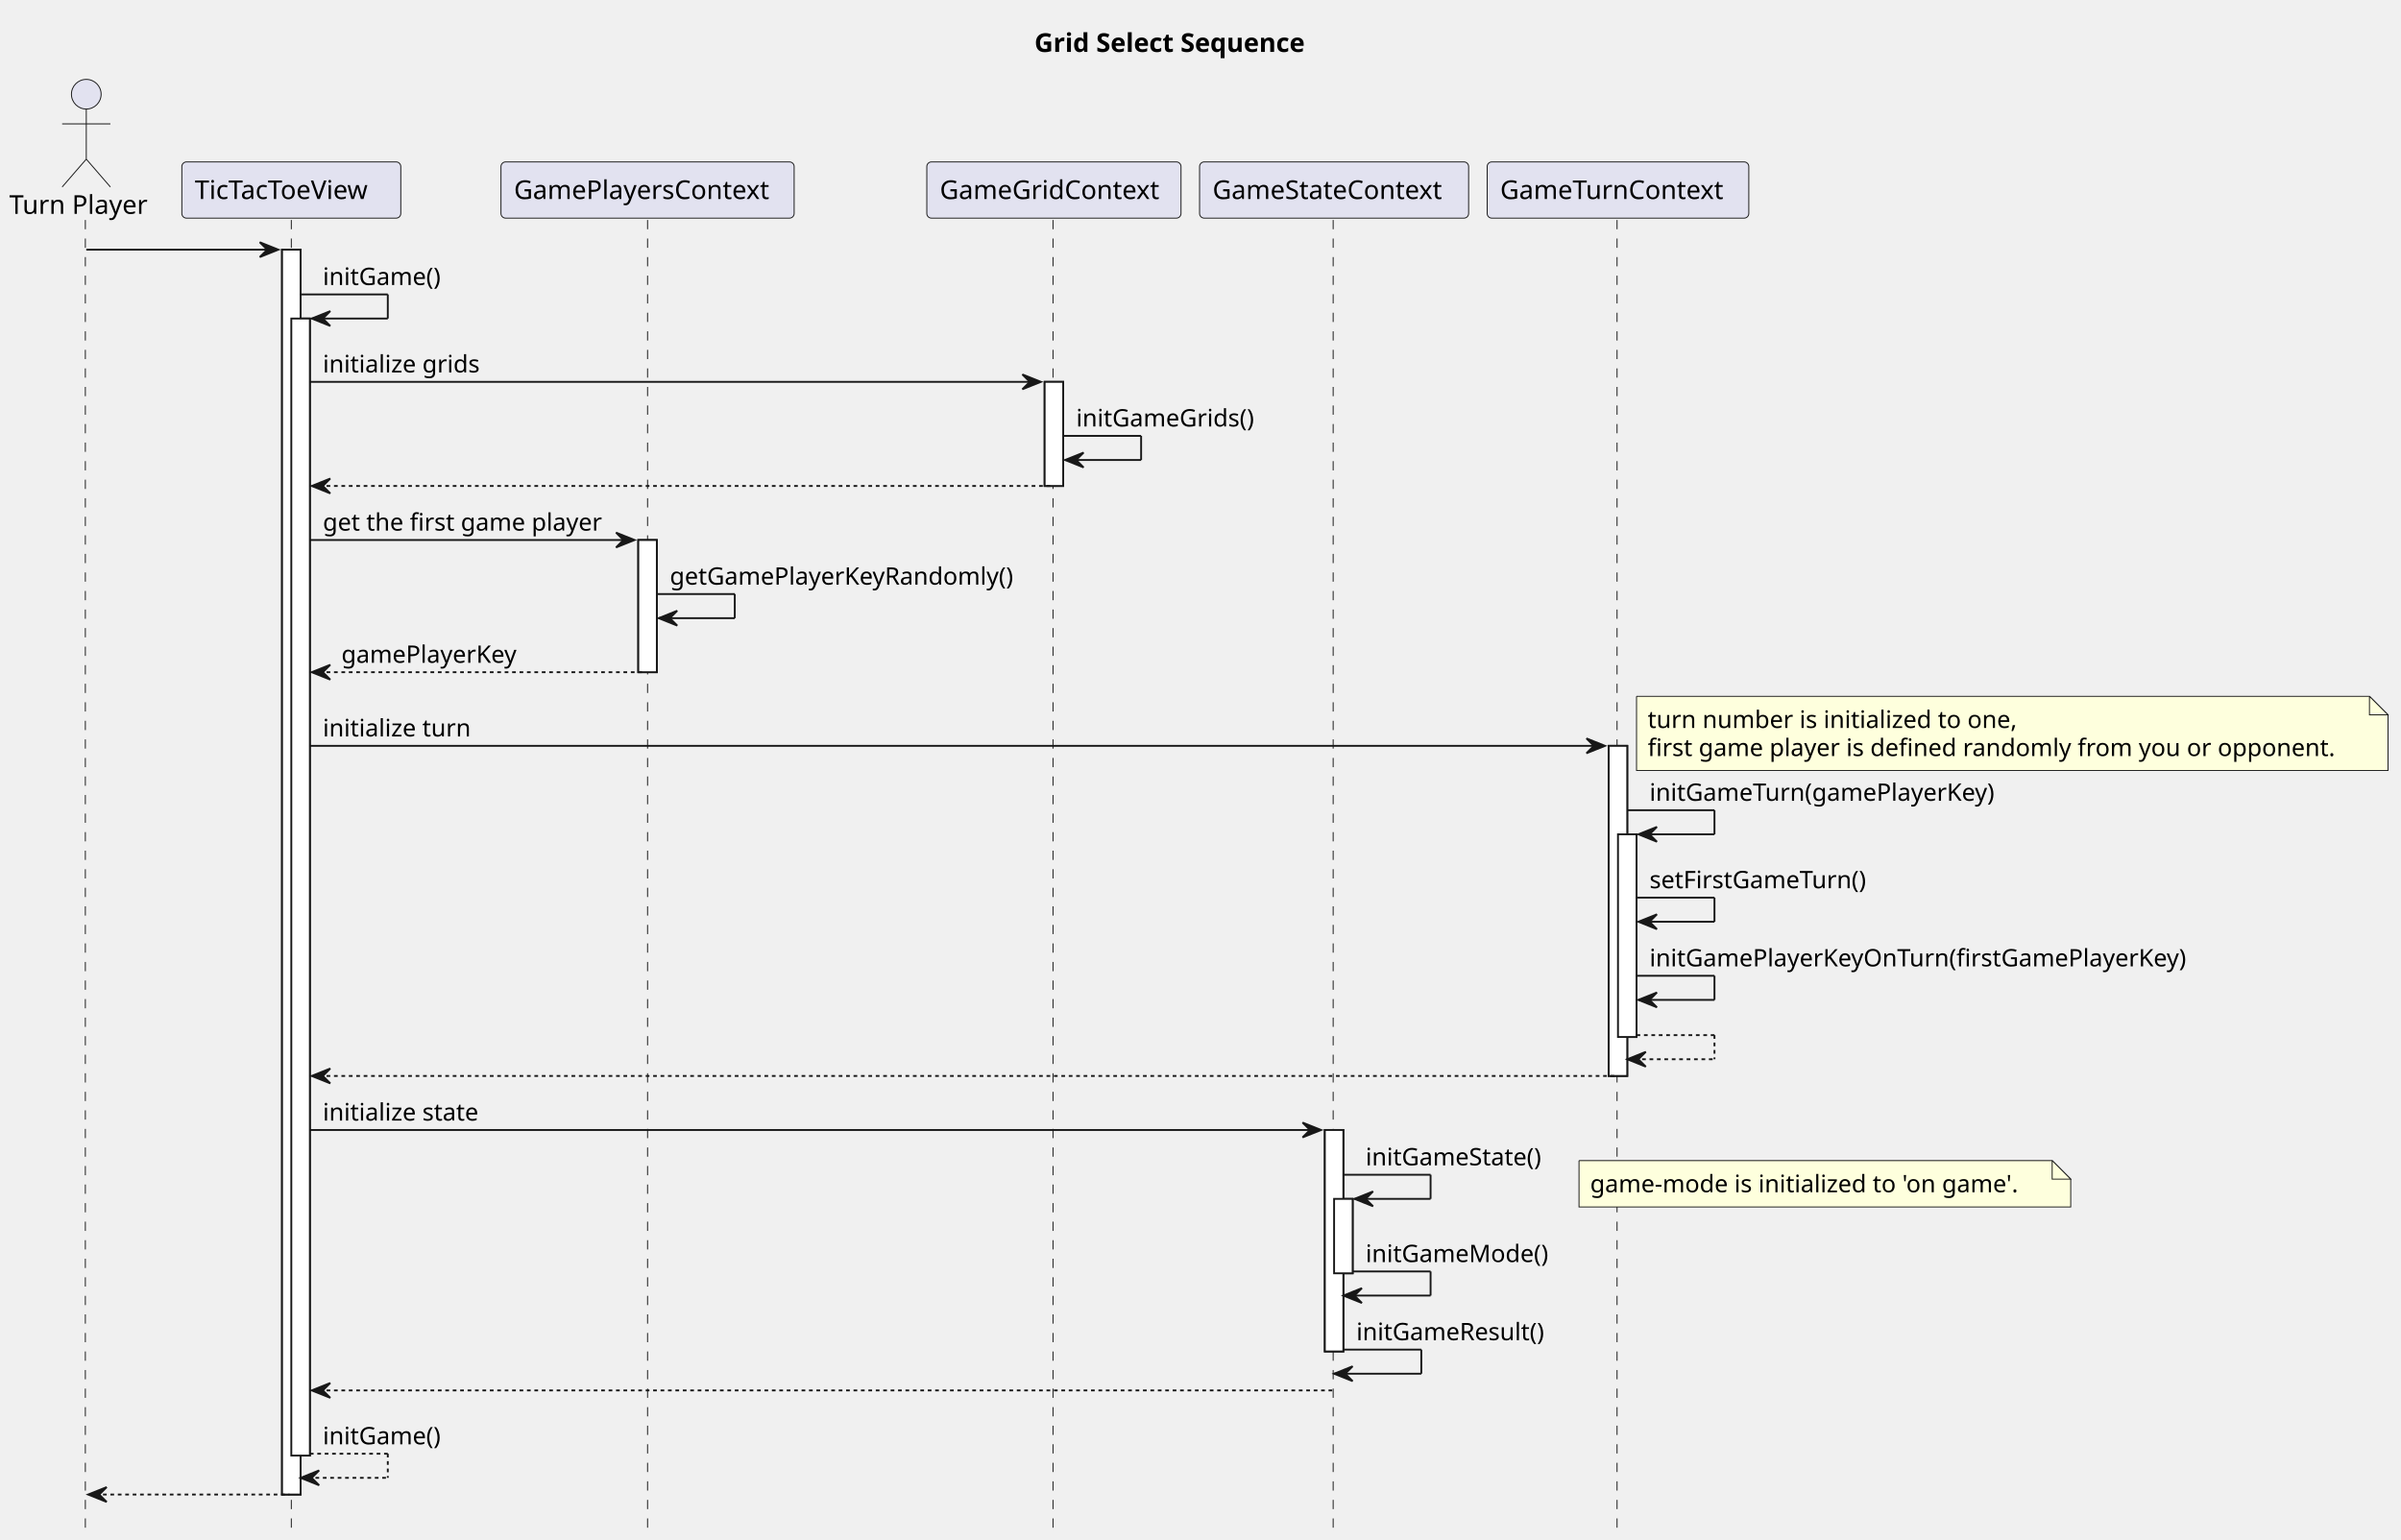
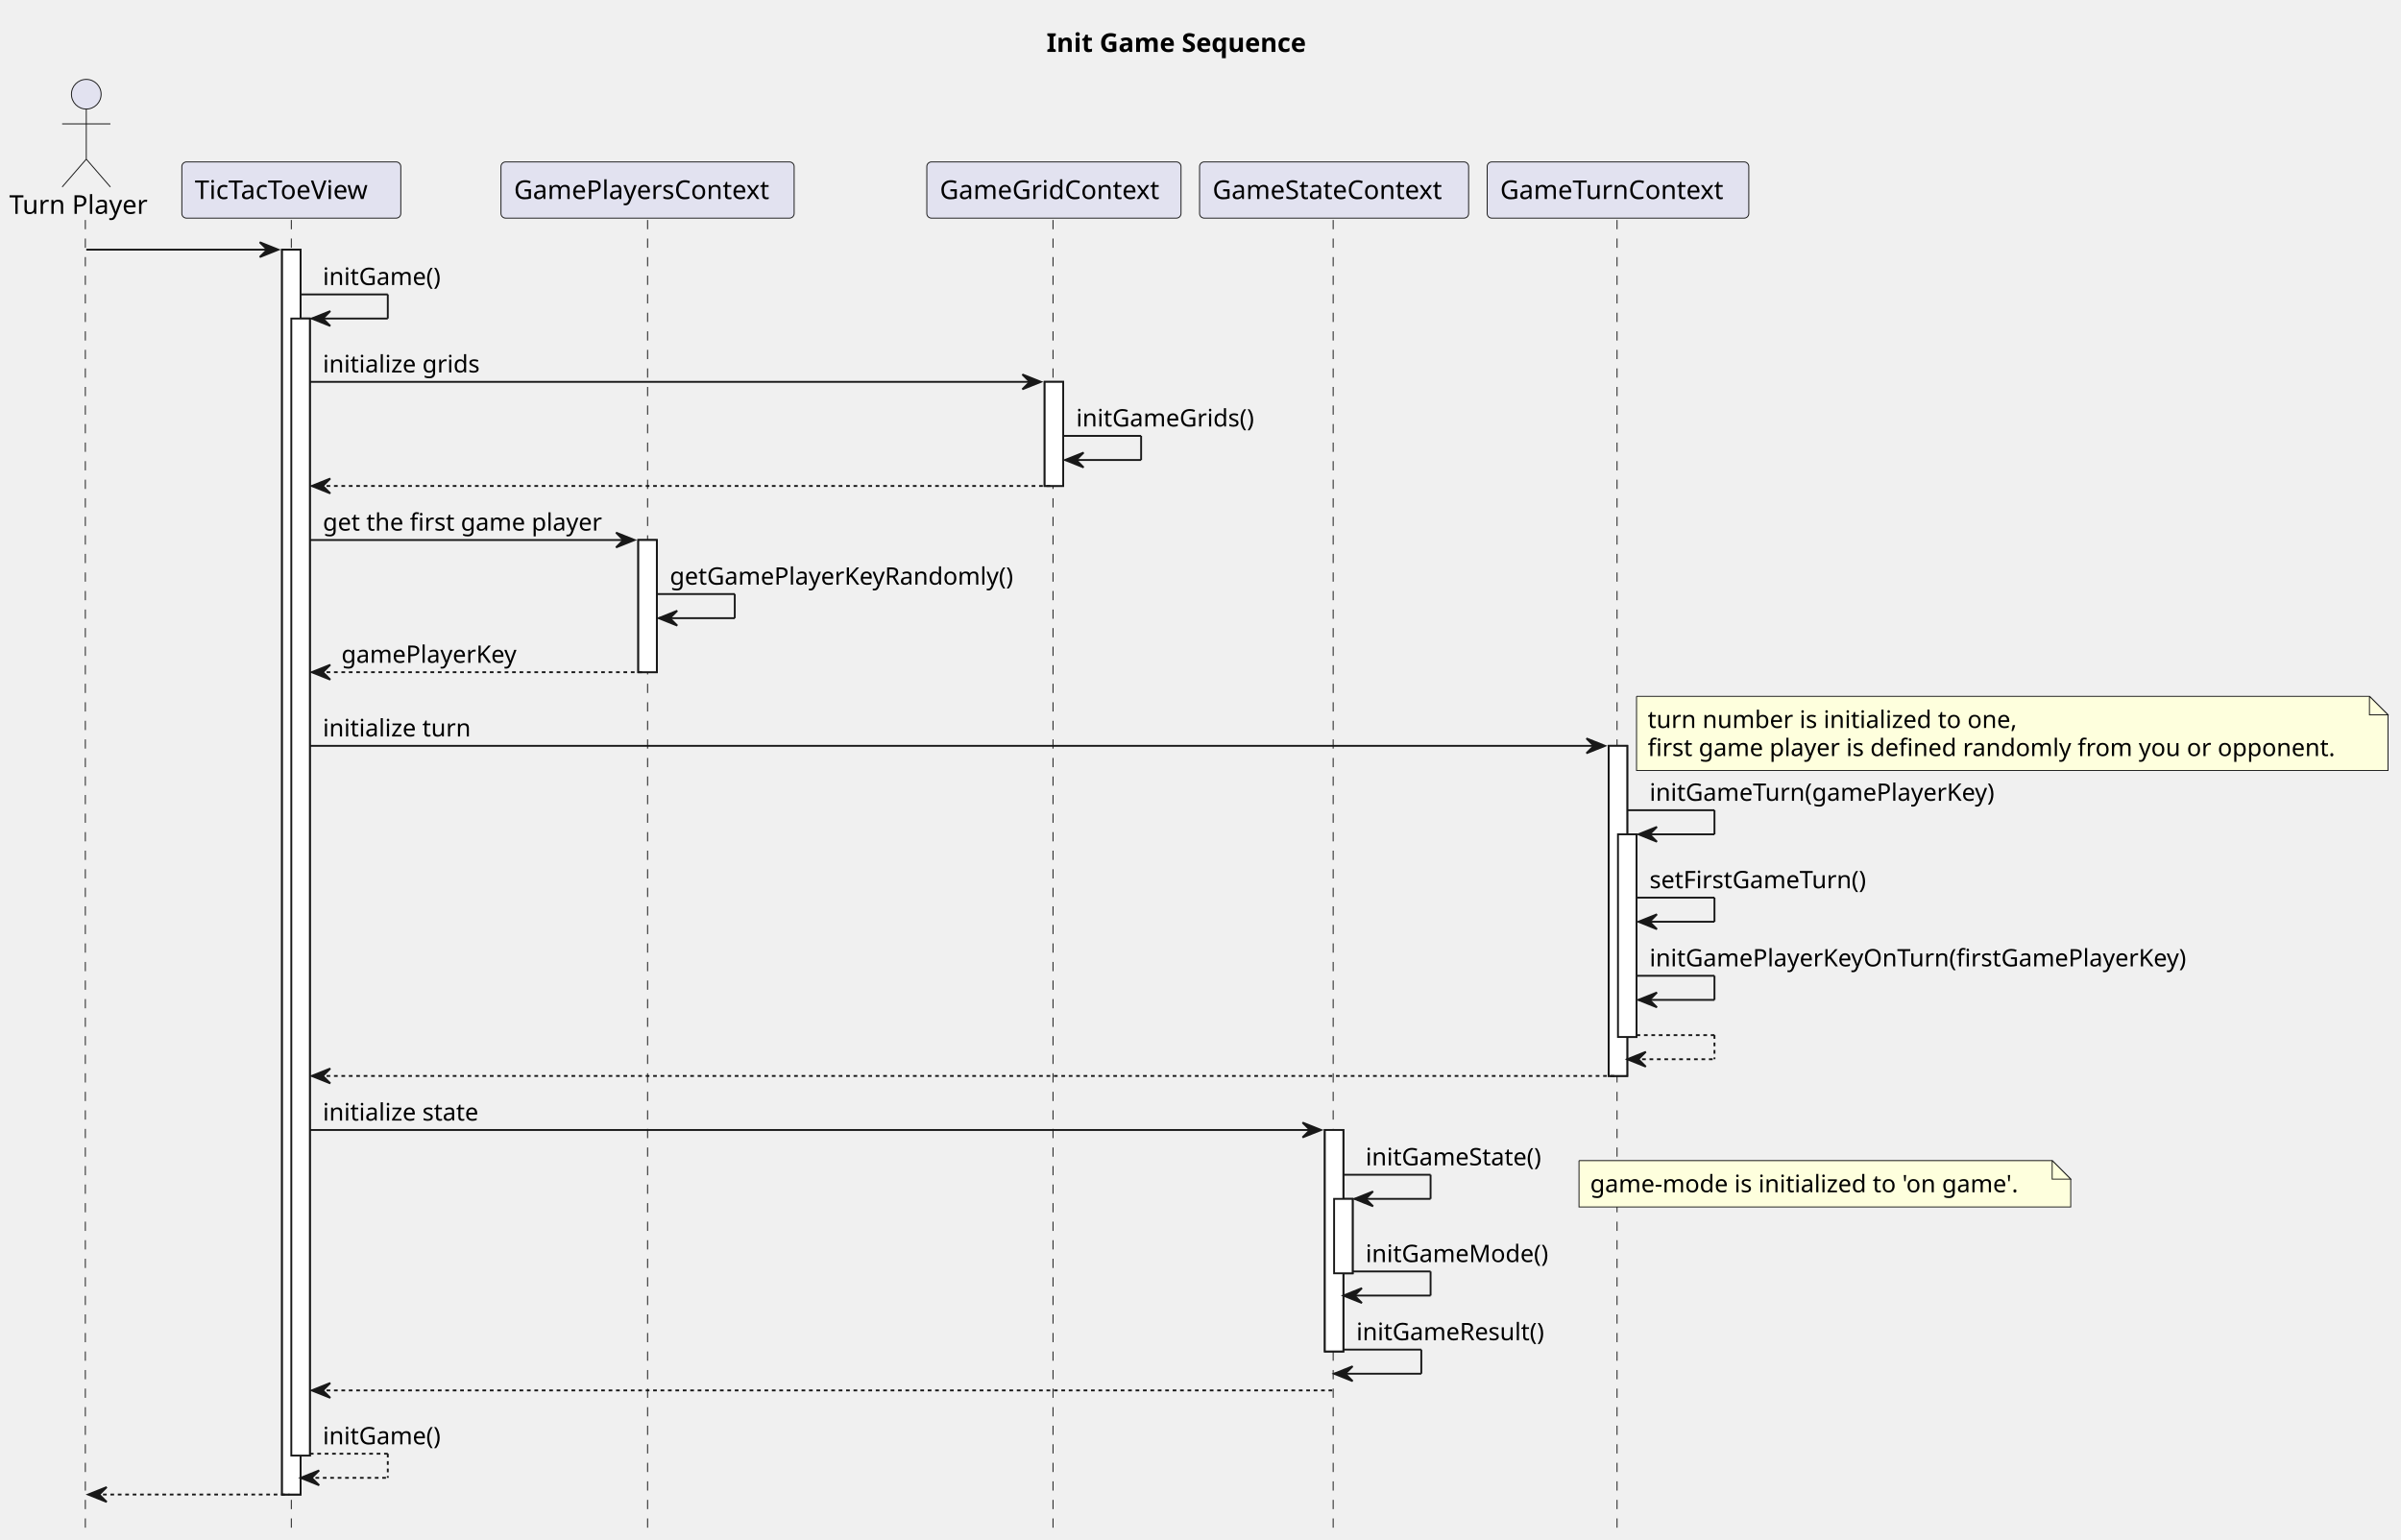
<svg xmlns="http://www.w3.org/2000/svg" contentStyleType="text/css" height="830px" preserveAspectRatio="none" style="width:1294px;height:830px;background:#FFFFFF;" version="1.1" viewBox="0 0 1294 830" width="1294px" zoomAndPan="magnify">
  <defs />
  <g>
-     <text fill="#000000" font-family="sans-serif" font-size="14" font-weight="bold" lengthAdjust="spacing" textLength="171" x="557.5" y="27.995">Grid Select Sequence</text>
+     <text fill="#000000" font-family="sans-serif" font-size="14" font-weight="bold" lengthAdjust="spacing" textLength="158" x="564" y="27.995">Init Game Sequence</text>
    <rect fill="#FFFFFF" height="671.125" style="stroke:#181818;stroke-width:1.0;" width="10" x="152" y="134.594" />
    <rect fill="#FFFFFF" height="612.992" style="stroke:#181818;stroke-width:1.0;" width="10" x="157" y="171.727" />
    <rect fill="#FFFFFF" height="71.266" style="stroke:#181818;stroke-width:1.0;" width="10" x="344" y="291.125" />
    <rect fill="#FFFFFF" height="56.133" style="stroke:#181818;stroke-width:1.0;" width="10" x="563" y="205.859" />
    <rect fill="#FFFFFF" height="119.398" style="stroke:#181818;stroke-width:1.0;" width="10" x="714" y="609.188" />
    <rect fill="#FFFFFF" height="40.133" style="stroke:#181818;stroke-width:1.0;" width="10" x="719" y="646.32" />
    <rect fill="#FFFFFF" height="177.965" style="stroke:#181818;stroke-width:1.0;" width="10" x="867" y="402.09" />
    <rect fill="#FFFFFF" height="109.266" style="stroke:#181818;stroke-width:1.0;" width="10" x="872" y="449.789" />
    <line style="stroke:#181818;stroke-width:0.5;stroke-dasharray:5.0,5.0;" x1="46" x2="46" y1="118.594" y2="823.719" />
    <line style="stroke:#181818;stroke-width:0.5;stroke-dasharray:5.0,5.0;" x1="157" x2="157" y1="118.594" y2="823.719" />
    <line style="stroke:#181818;stroke-width:0.5;stroke-dasharray:5.0,5.0;" x1="349" x2="349" y1="118.594" y2="823.719" />
    <line style="stroke:#181818;stroke-width:0.5;stroke-dasharray:5.0,5.0;" x1="567.5" x2="567.5" y1="118.594" y2="823.719" />
    <line style="stroke:#181818;stroke-width:0.5;stroke-dasharray:5.0,5.0;" x1="718.5" x2="718.5" y1="118.594" y2="823.719" />
    <line style="stroke:#181818;stroke-width:0.5;stroke-dasharray:5.0,5.0;" x1="871.5" x2="871.5" y1="118.594" y2="823.719" />
    <text fill="#000000" font-family="sans-serif" font-size="14" lengthAdjust="spacing" textLength="77" x="5" y="115.292">Turn Player</text>
    <ellipse cx="46.5" cy="50.797" fill="#E2E2F0" rx="8" ry="8" style="stroke:#181818;stroke-width:0.5;" />
    <path d="M46.5,58.797 L46.5,85.797 M33.5,66.797 L59.5,66.797 M46.5,85.797 L33.5,100.797 M46.5,85.797 L59.5,100.797 " fill="none" style="stroke:#181818;stroke-width:0.5;" />
    <rect fill="#E2E2F0" height="30.297" rx="2.5" ry="2.5" style="stroke:#181818;stroke-width:0.5;" width="118" x="98" y="87.297" />
    <text fill="#000000" font-family="sans-serif" font-size="14" lengthAdjust="spacing" textLength="104" x="105" y="107.292">TicTacToeView</text>
    <rect fill="#E2E2F0" height="30.297" rx="2.5" ry="2.5" style="stroke:#181818;stroke-width:0.5;" width="158" x="270" y="87.297" />
    <text fill="#000000" font-family="sans-serif" font-size="14" lengthAdjust="spacing" textLength="144" x="277" y="107.292">GamePlayersContext</text>
    <rect fill="#E2E2F0" height="30.297" rx="2.5" ry="2.5" style="stroke:#181818;stroke-width:0.5;" width="137" x="499.5" y="87.297" />
    <text fill="#000000" font-family="sans-serif" font-size="14" lengthAdjust="spacing" textLength="123" x="506.5" y="107.292">GameGridContext</text>
    <rect fill="#E2E2F0" height="30.297" rx="2.5" ry="2.5" style="stroke:#181818;stroke-width:0.5;" width="145" x="646.5" y="87.297" />
    <text fill="#000000" font-family="sans-serif" font-size="14" lengthAdjust="spacing" textLength="131" x="653.5" y="107.292">GameStateContext</text>
    <rect fill="#E2E2F0" height="30.297" rx="2.5" ry="2.5" style="stroke:#181818;stroke-width:0.5;" width="141" x="801.5" y="87.297" />
    <text fill="#000000" font-family="sans-serif" font-size="14" lengthAdjust="spacing" textLength="127" x="808.5" y="107.292">GameTurnContext</text>
    <rect fill="#FFFFFF" height="671.125" style="stroke:#181818;stroke-width:1.0;" width="10" x="152" y="134.594" />
    <rect fill="#FFFFFF" height="612.992" style="stroke:#181818;stroke-width:1.0;" width="10" x="157" y="171.727" />
    <rect fill="#FFFFFF" height="71.266" style="stroke:#181818;stroke-width:1.0;" width="10" x="344" y="291.125" />
    <rect fill="#FFFFFF" height="56.133" style="stroke:#181818;stroke-width:1.0;" width="10" x="563" y="205.859" />
    <rect fill="#FFFFFF" height="119.398" style="stroke:#181818;stroke-width:1.0;" width="10" x="714" y="609.188" />
    <rect fill="#FFFFFF" height="40.133" style="stroke:#181818;stroke-width:1.0;" width="10" x="719" y="646.32" />
    <rect fill="#FFFFFF" height="177.965" style="stroke:#181818;stroke-width:1.0;" width="10" x="867" y="402.09" />
    <rect fill="#FFFFFF" height="109.266" style="stroke:#181818;stroke-width:1.0;" width="10" x="872" y="449.789" />
    <polygon fill="#181818" points="140,130.594,150,134.594,140,138.594,144,134.594" style="stroke:#181818;stroke-width:1.0;" />
    <line style="stroke:#181818;stroke-width:1.0;" x1="46.5" x2="146" y1="134.594" y2="134.594" />
    <line style="stroke:#181818;stroke-width:1.0;" x1="162" x2="209" y1="158.727" y2="158.727" />
    <line style="stroke:#181818;stroke-width:1.0;" x1="209" x2="209" y1="158.727" y2="171.727" />
    <line style="stroke:#181818;stroke-width:1.0;" x1="168" x2="209" y1="171.727" y2="171.727" />
    <polygon fill="#181818" points="178,167.727,168,171.727,178,175.727,174,171.727" style="stroke:#181818;stroke-width:1.0;" />
    <text fill="#000000" font-family="sans-serif" font-size="13" lengthAdjust="spacing" textLength="68" x="174" y="153.661">initGame()</text>
    <polygon fill="#181818" points="551,201.859,561,205.859,551,209.859,555,205.859" style="stroke:#181818;stroke-width:1.0;" />
    <line style="stroke:#181818;stroke-width:1.0;" x1="167" x2="557" y1="205.859" y2="205.859" />
    <text fill="#000000" font-family="sans-serif" font-size="13" lengthAdjust="spacing" textLength="86" x="174" y="200.793">initialize grids</text>
    <line style="stroke:#181818;stroke-width:1.0;" x1="573" x2="615" y1="234.992" y2="234.992" />
    <line style="stroke:#181818;stroke-width:1.0;" x1="615" x2="615" y1="234.992" y2="247.992" />
    <line style="stroke:#181818;stroke-width:1.0;" x1="574" x2="615" y1="247.992" y2="247.992" />
    <polygon fill="#181818" points="584,243.992,574,247.992,584,251.992,580,247.992" style="stroke:#181818;stroke-width:1.0;" />
    <text fill="#000000" font-family="sans-serif" font-size="13" lengthAdjust="spacing" textLength="101" x="580" y="229.926">initGameGrids()</text>
    <polygon fill="#181818" points="178,257.992,168,261.992,178,265.992,174,261.992" style="stroke:#181818;stroke-width:1.0;" />
    <line style="stroke:#181818;stroke-width:1.0;stroke-dasharray:2.0,2.0;" x1="172" x2="567" y1="261.992" y2="261.992" />
    <polygon fill="#181818" points="332,287.125,342,291.125,332,295.125,336,291.125" style="stroke:#181818;stroke-width:1.0;" />
    <line style="stroke:#181818;stroke-width:1.0;" x1="167" x2="338" y1="291.125" y2="291.125" />
    <text fill="#000000" font-family="sans-serif" font-size="13" lengthAdjust="spacing" textLength="158" x="174" y="286.059">get the first game player</text>
    <line style="stroke:#181818;stroke-width:1.0;" x1="354" x2="396" y1="320.258" y2="320.258" />
    <line style="stroke:#181818;stroke-width:1.0;" x1="396" x2="396" y1="320.258" y2="333.258" />
    <line style="stroke:#181818;stroke-width:1.0;" x1="355" x2="396" y1="333.258" y2="333.258" />
    <polygon fill="#181818" points="365,329.258,355,333.258,365,337.258,361,333.258" style="stroke:#181818;stroke-width:1.0;" />
    <text fill="#000000" font-family="sans-serif" font-size="13" lengthAdjust="spacing" textLength="195" x="361" y="315.192">getGamePlayerKeyRandomly()</text>
    <polygon fill="#181818" points="178,358.391,168,362.391,178,366.391,174,362.391" style="stroke:#181818;stroke-width:1.0;" />
    <line style="stroke:#181818;stroke-width:1.0;stroke-dasharray:2.0,2.0;" x1="172" x2="348" y1="362.391" y2="362.391" />
    <text fill="#000000" font-family="sans-serif" font-size="13" lengthAdjust="spacing" textLength="99" x="184" y="357.325">gamePlayerKey</text>
    <polygon fill="#181818" points="855,398.09,865,402.09,855,406.09,859,402.09" style="stroke:#181818;stroke-width:1.0;" />
    <line style="stroke:#181818;stroke-width:1.0;" x1="167" x2="861" y1="402.09" y2="402.09" />
    <text fill="#000000" font-family="sans-serif" font-size="13" lengthAdjust="spacing" textLength="81" x="174" y="397.024">initialize turn</text>
    <path d="M882,375.391 L882,415.391 L1287,415.391 L1287,385.391 L1277,375.391 L882,375.391 " fill="#FEFFDD" style="stroke:#181818;stroke-width:0.5;" />
    <path d="M1277,375.391 L1277,385.391 L1287,385.391 L1277,375.391 " fill="#FEFFDD" style="stroke:#181818;stroke-width:0.5;" />
    <text fill="#000000" font-family="sans-serif" font-size="13" lengthAdjust="spacing" textLength="206" x="888" y="392.457">turn number is initialized to one,</text>
    <text fill="#000000" font-family="sans-serif" font-size="13" lengthAdjust="spacing" textLength="384" x="888" y="407.59">first game player is defined randomly from you or opponent.</text>
    <line style="stroke:#181818;stroke-width:1.0;" x1="877" x2="924" y1="436.789" y2="436.789" />
    <line style="stroke:#181818;stroke-width:1.0;" x1="924" x2="924" y1="436.789" y2="449.789" />
    <line style="stroke:#181818;stroke-width:1.0;" x1="883" x2="924" y1="449.789" y2="449.789" />
    <polygon fill="#181818" points="893,445.789,883,449.789,893,453.789,889,449.789" style="stroke:#181818;stroke-width:1.0;" />
    <text fill="#000000" font-family="sans-serif" font-size="13" lengthAdjust="spacing" textLength="195" x="889" y="431.723">initGameTurn(gamePlayerKey)</text>
    <line style="stroke:#181818;stroke-width:1.0;" x1="882" x2="924" y1="483.922" y2="483.922" />
    <line style="stroke:#181818;stroke-width:1.0;" x1="924" x2="924" y1="483.922" y2="496.922" />
    <line style="stroke:#181818;stroke-width:1.0;" x1="883" x2="924" y1="496.922" y2="496.922" />
    <polygon fill="#181818" points="893,492.922,883,496.922,893,500.922,889,496.922" style="stroke:#181818;stroke-width:1.0;" />
    <text fill="#000000" font-family="sans-serif" font-size="13" lengthAdjust="spacing" textLength="124" x="889" y="478.856">setFirstGameTurn()</text>
    <line style="stroke:#181818;stroke-width:1.0;" x1="882" x2="924" y1="526.055" y2="526.055" />
    <line style="stroke:#181818;stroke-width:1.0;" x1="924" x2="924" y1="526.055" y2="539.055" />
    <line style="stroke:#181818;stroke-width:1.0;" x1="883" x2="924" y1="539.055" y2="539.055" />
    <polygon fill="#181818" points="893,535.055,883,539.055,893,543.055,889,539.055" style="stroke:#181818;stroke-width:1.0;" />
    <text fill="#000000" font-family="sans-serif" font-size="13" lengthAdjust="spacing" textLength="301" x="889" y="520.989">initGamePlayerKeyOnTurn(firstGamePlayerKey)</text>
    <line style="stroke:#181818;stroke-width:1.0;stroke-dasharray:2.0,2.0;" x1="882" x2="924" y1="558.055" y2="558.055" />
    <line style="stroke:#181818;stroke-width:1.0;stroke-dasharray:2.0,2.0;" x1="924" x2="924" y1="558.055" y2="571.055" />
    <line style="stroke:#181818;stroke-width:1.0;stroke-dasharray:2.0,2.0;" x1="877" x2="924" y1="571.055" y2="571.055" />
    <polygon fill="#181818" points="887,567.055,877,571.055,887,575.055,883,571.055" style="stroke:#181818;stroke-width:1.0;" />
    <polygon fill="#181818" points="178,576.055,168,580.055,178,584.055,174,580.055" style="stroke:#181818;stroke-width:1.0;" />
    <line style="stroke:#181818;stroke-width:1.0;stroke-dasharray:2.0,2.0;" x1="172" x2="871" y1="580.055" y2="580.055" />
    <polygon fill="#181818" points="702,605.188,712,609.188,702,613.188,706,609.188" style="stroke:#181818;stroke-width:1.0;" />
    <line style="stroke:#181818;stroke-width:1.0;" x1="167" x2="708" y1="609.188" y2="609.188" />
    <text fill="#000000" font-family="sans-serif" font-size="13" lengthAdjust="spacing" textLength="88" x="174" y="604.122">initialize state</text>
    <line style="stroke:#181818;stroke-width:1.0;" x1="724" x2="771" y1="633.32" y2="633.32" />
    <line style="stroke:#181818;stroke-width:1.0;" x1="771" x2="771" y1="633.32" y2="646.32" />
    <line style="stroke:#181818;stroke-width:1.0;" x1="730" x2="771" y1="646.32" y2="646.32" />
    <polygon fill="#181818" points="740,642.32,730,646.32,740,650.32,736,646.32" style="stroke:#181818;stroke-width:1.0;" />
    <text fill="#000000" font-family="sans-serif" font-size="13" lengthAdjust="spacing" textLength="103" x="736" y="628.254">initGameState()</text>
    <path d="M851,625.688 L851,650.688 L1116,650.688 L1116,635.688 L1106,625.688 L851,625.688 " fill="#FEFFDD" style="stroke:#181818;stroke-width:0.5;" />
    <path d="M1106,625.688 L1106,635.688 L1116,635.688 L1106,625.688 " fill="#FEFFDD" style="stroke:#181818;stroke-width:0.5;" />
    <text fill="#000000" font-family="sans-serif" font-size="13" lengthAdjust="spacing" textLength="244" x="857" y="642.754">game-mode is initialized to 'on game'.</text>
    <line style="stroke:#181818;stroke-width:1.0;" x1="729" x2="771" y1="685.453" y2="685.453" />
    <line style="stroke:#181818;stroke-width:1.0;" x1="771" x2="771" y1="685.453" y2="698.453" />
    <line style="stroke:#181818;stroke-width:1.0;" x1="724" x2="771" y1="698.453" y2="698.453" />
    <polygon fill="#181818" points="734,694.453,724,698.453,734,702.453,730,698.453" style="stroke:#181818;stroke-width:1.0;" />
    <text fill="#000000" font-family="sans-serif" font-size="13" lengthAdjust="spacing" textLength="103" x="736" y="680.387">initGameMode()</text>
    <line style="stroke:#181818;stroke-width:1.0;" x1="724" x2="766" y1="727.586" y2="727.586" />
    <line style="stroke:#181818;stroke-width:1.0;" x1="766" x2="766" y1="727.586" y2="740.586" />
    <line style="stroke:#181818;stroke-width:1.0;" x1="719" x2="766" y1="740.586" y2="740.586" />
    <polygon fill="#181818" points="729,736.586,719,740.586,729,744.586,725,740.586" style="stroke:#181818;stroke-width:1.0;" />
    <text fill="#000000" font-family="sans-serif" font-size="13" lengthAdjust="spacing" textLength="107" x="731" y="722.52">initGameResult()</text>
    <polygon fill="#181818" points="178,745.586,168,749.586,178,753.586,174,749.586" style="stroke:#181818;stroke-width:1.0;" />
    <line style="stroke:#181818;stroke-width:1.0;stroke-dasharray:2.0,2.0;" x1="172" x2="718" y1="749.586" y2="749.586" />
    <line style="stroke:#181818;stroke-width:1.0;stroke-dasharray:2.0,2.0;" x1="167" x2="209" y1="783.719" y2="783.719" />
    <line style="stroke:#181818;stroke-width:1.0;stroke-dasharray:2.0,2.0;" x1="209" x2="209" y1="783.719" y2="796.719" />
    <line style="stroke:#181818;stroke-width:1.0;stroke-dasharray:2.0,2.0;" x1="162" x2="209" y1="796.719" y2="796.719" />
    <polygon fill="#181818" points="172,792.719,162,796.719,172,800.719,168,796.719" style="stroke:#181818;stroke-width:1.0;" />
    <text fill="#000000" font-family="sans-serif" font-size="13" lengthAdjust="spacing" textLength="68" x="174" y="778.653">initGame()</text>
    <polygon fill="#181818" points="57.5,801.719,47.5,805.719,57.5,809.719,53.5,805.719" style="stroke:#181818;stroke-width:1.0;" />
    <line style="stroke:#181818;stroke-width:1.0;stroke-dasharray:2.0,2.0;" x1="51.5" x2="156" y1="805.719" y2="805.719" />
  </g>
</svg>
